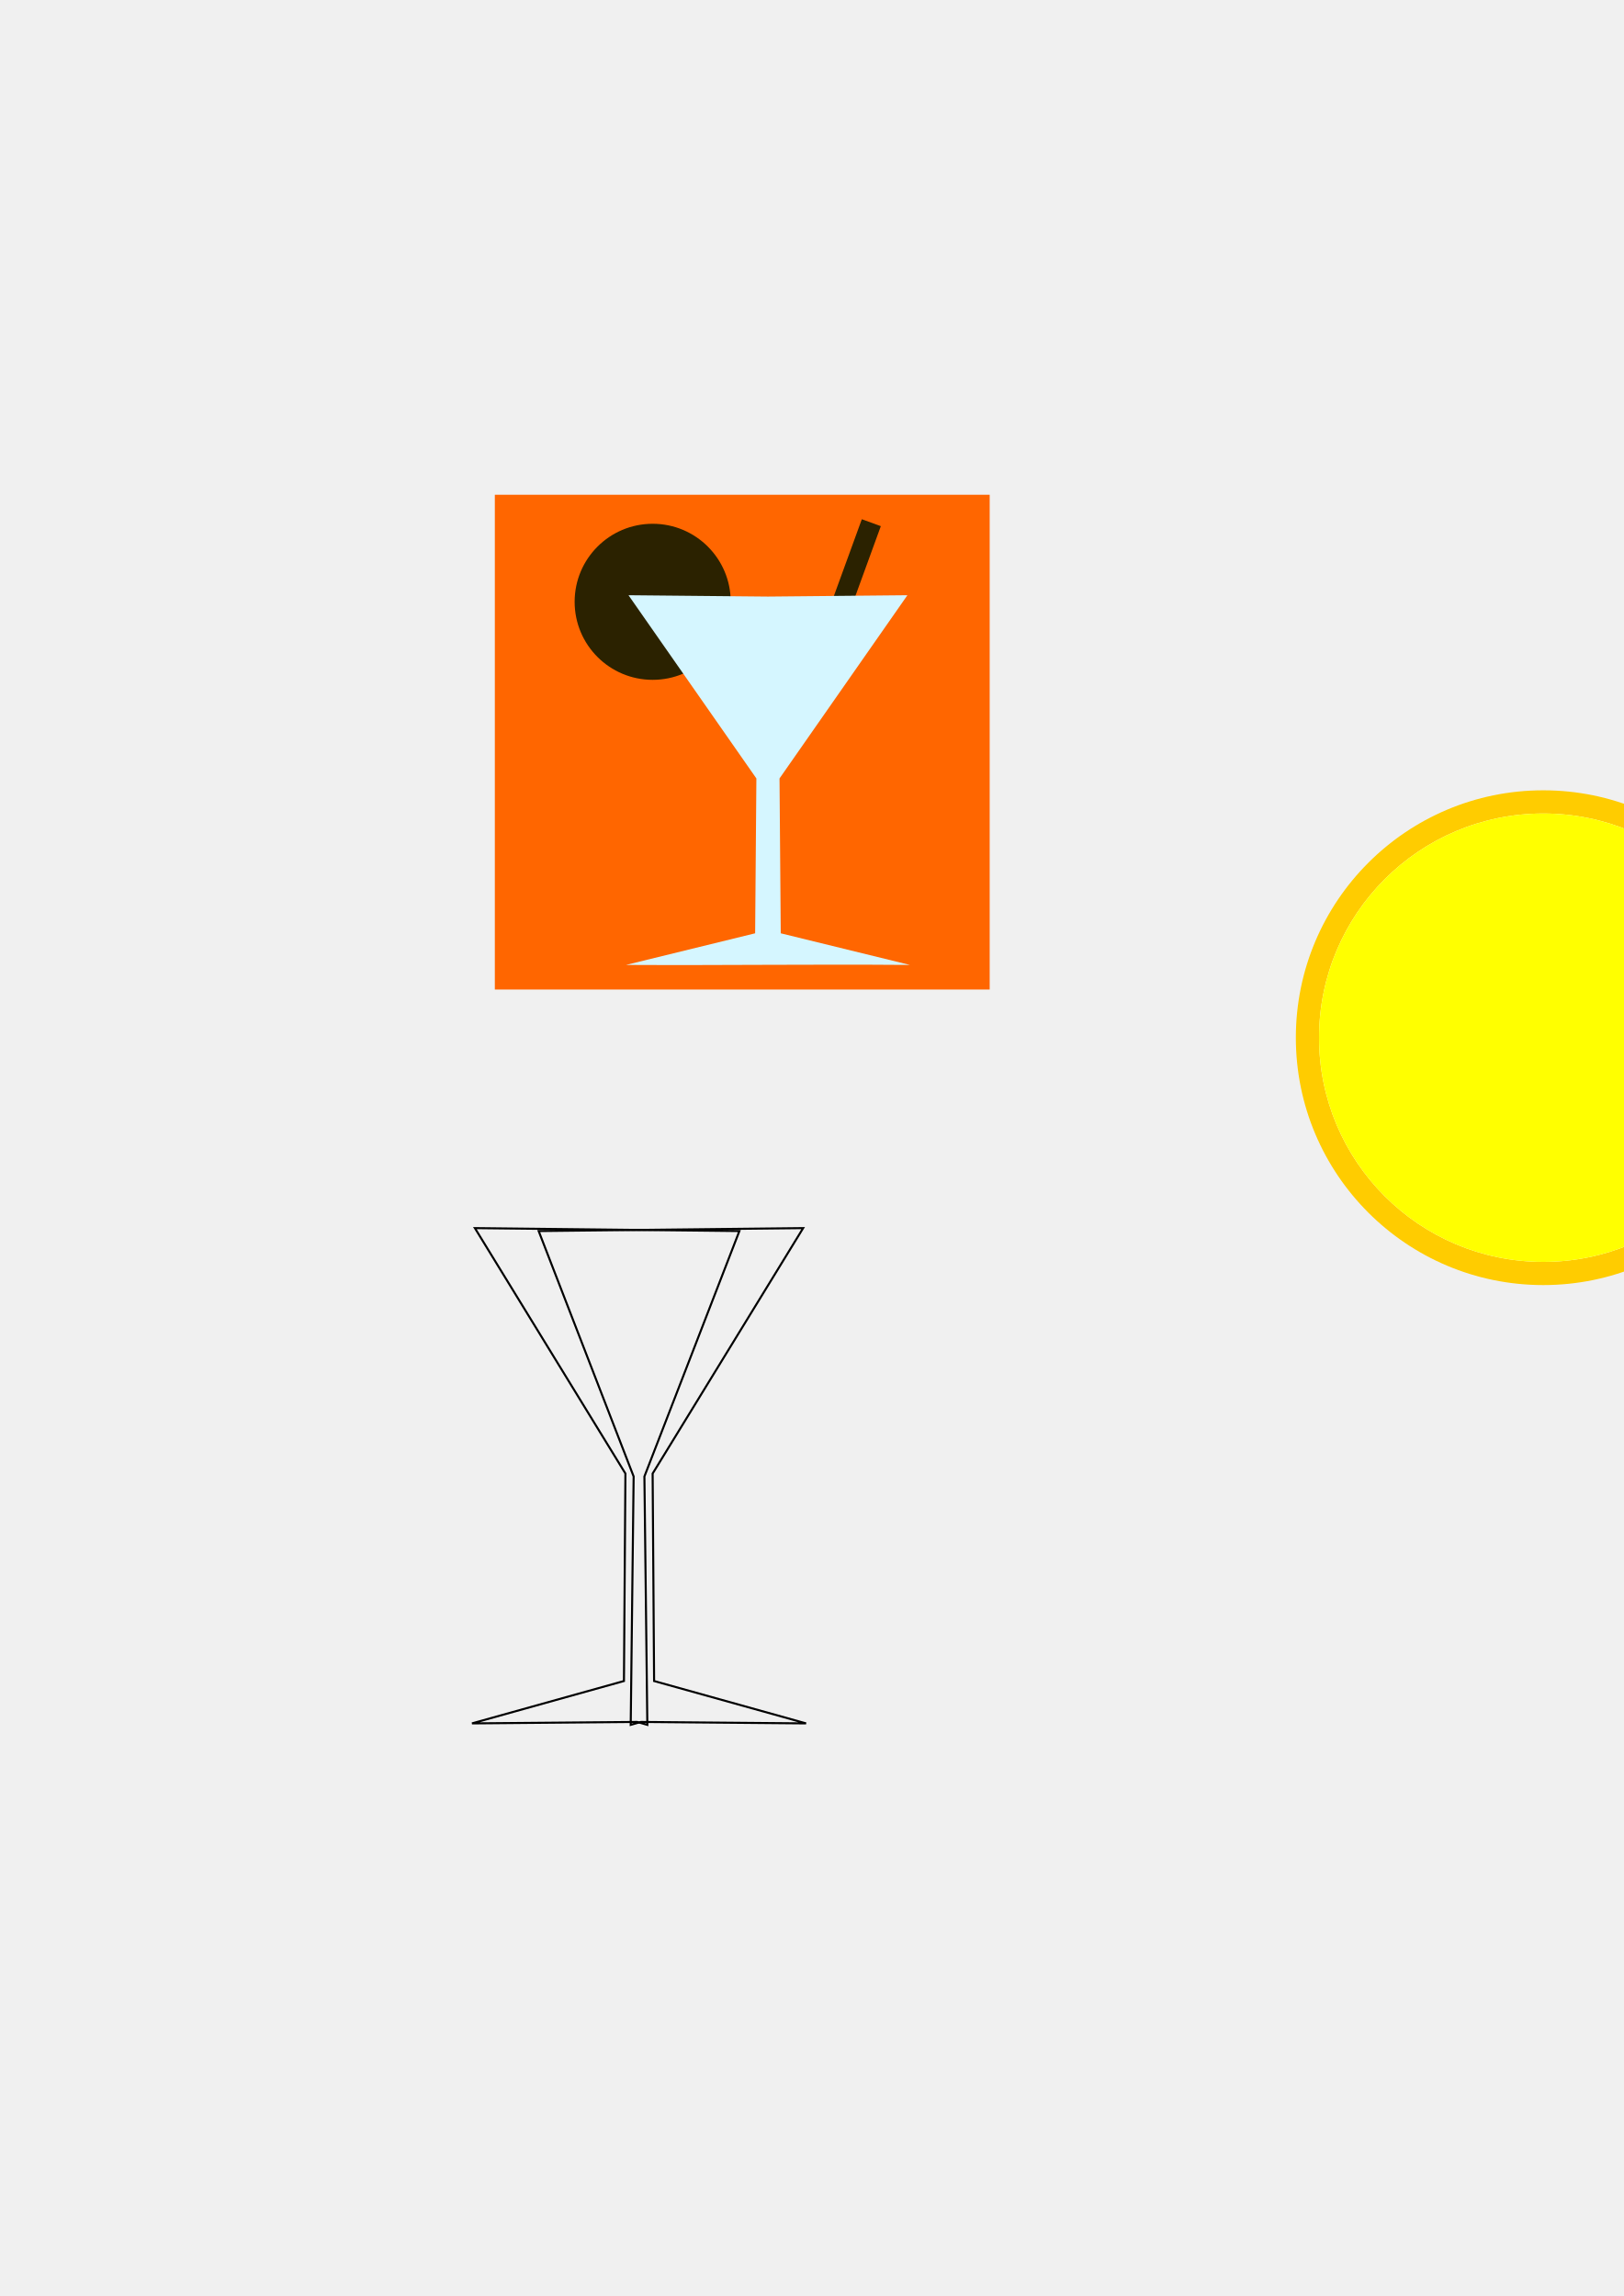
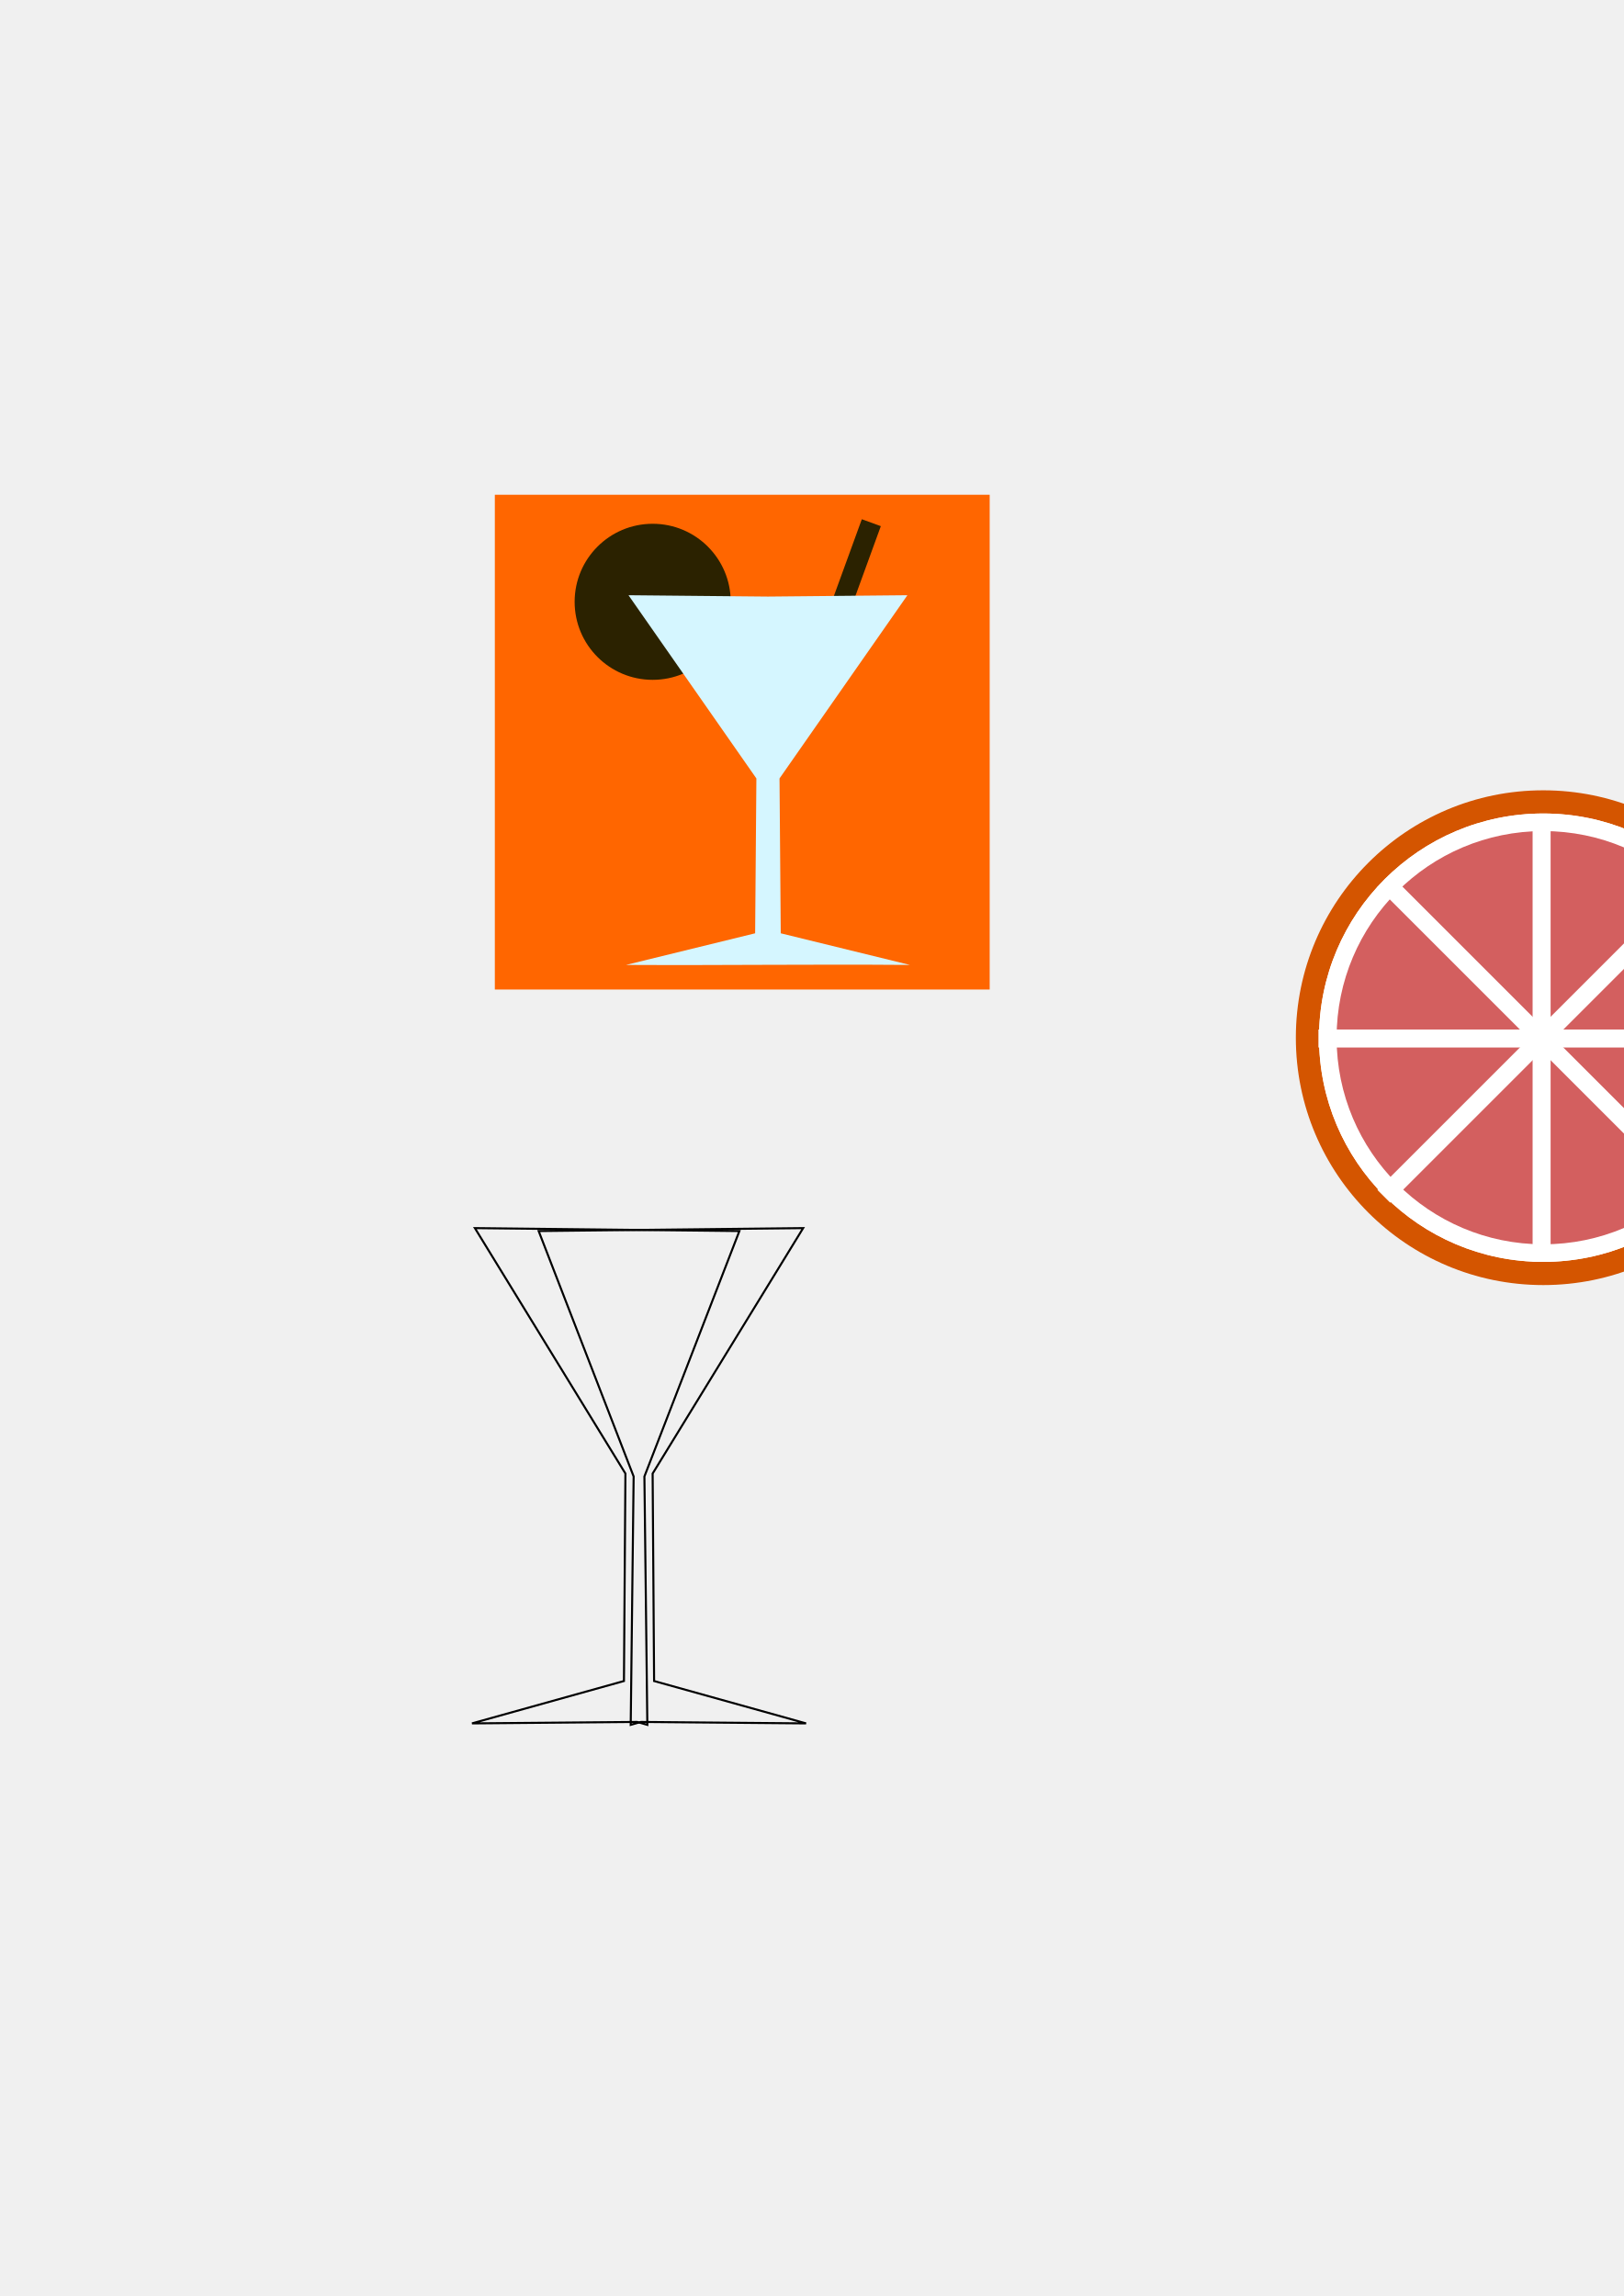
- <svg xmlns="http://www.w3.org/2000/svg" id="svg8" version="1.1" viewBox="0 0 210 297" height="297mm" width="210mm">
+ <svg xmlns="http://www.w3.org/2000/svg" width="210mm" height="297mm" viewBox="0 0 210 297" version="1.1" id="svg8">
  <defs id="defs2" />
  <g id="layer1">
-     <rect y="64" x="64" height="64" width="64" id="rect833" style="fill:#ff6600;stroke-width:0.661;stroke-linecap:round;stroke-linejoin:round" />
-     <path id="path837" d="m 82.399,222.741 -21.356,0.189 19.655,-5.481 0.189,-26.836 -19.466,-31.75 34.207,0.378 -12.284,31.75 0.378,32.128 z" style="fill:none;stroke:#000000;stroke-width:0.265px;stroke-linecap:butt;stroke-linejoin:miter;stroke-opacity:1" />
-     <path style="fill:none;stroke:#000000;stroke-width:0.265px;stroke-linecap:butt;stroke-linejoin:miter;stroke-opacity:1" d="m 82.896,222.741 21.356,0.189 -19.655,-5.481 -0.189,-26.836 19.466,-31.75 -34.207,0.378 12.284,31.75 -0.378,32.128 z" id="path839" />
-     <circle r="10.094" cy="77.847" cx="84.414" id="path846" style="fill:#2b2200;stroke:none;stroke-width:0.661;stroke-linecap:round;stroke-linejoin:round" />
-     <rect transform="rotate(20.00378)" y="24.984" x="127.714" height="30.549" width="2.616" id="rect848" style="fill:#2b2200;fill-opacity:1;stroke:none;stroke-width:0.661;stroke-linecap:round;stroke-linejoin:round" />
-     <path d="m 81.285,76.995 16.541,23.7 -0.161,20.033 -16.702,4.091 c 13.203,0.067 23.514,-0.103 36.717,0 l -16.702,-4.091 -0.16,-20.033 16.541,-23.7 -18.037,0.175 z" style="fill:#d5f6ff;stroke:none;stroke-width:0.265px;stroke-linecap:butt;stroke-linejoin:miter;stroke-opacity:1" id="path841" />
-     <circle r="32" style="fill:#ffcc00;stroke:none;stroke-width:0.661;stroke-linecap:round;stroke-linejoin:round" id="circle885" cx="199.597" cy="134.231" />
-     <circle r="29" cy="134.231" cx="199.597" id="circle887" style="fill:#ffffff;stroke:none;stroke-width:0.661;stroke-linecap:round;stroke-linejoin:round" />
-     <circle cx="199.597" cy="134.231" r="29" style="fill:#ffff00;stroke:none;stroke-width:0.661;stroke-linecap:round;stroke-linejoin:round" id="circle889" />
+     <rect style="fill:#ff6600;stroke-width:0.661;stroke-linecap:round;stroke-linejoin:round" id="rect833" width="64" height="64" x="64" y="64" />
+     <path style="fill:none;stroke:#000000;stroke-width:0.265px;stroke-linecap:butt;stroke-linejoin:miter;stroke-opacity:1" d="m 82.399,222.741 -21.356,0.189 19.655,-5.481 0.189,-26.836 -19.466,-31.75 34.207,0.378 -12.284,31.75 0.378,32.128 z" id="path837" />
+     <path id="path839" d="m 82.896,222.741 21.356,0.189 -19.655,-5.481 -0.189,-26.836 19.466,-31.75 -34.207,0.378 12.284,31.75 -0.378,32.128 z" style="fill:none;stroke:#000000;stroke-width:0.265px;stroke-linecap:butt;stroke-linejoin:miter;stroke-opacity:1" />
+     <circle style="fill:#2b2200;stroke:none;stroke-width:0.661;stroke-linecap:round;stroke-linejoin:round" id="path846" cx="84.414" cy="77.847" r="10.094" />
+     <rect style="fill:#2b2200;fill-opacity:1;stroke:none;stroke-width:0.661;stroke-linecap:round;stroke-linejoin:round" id="rect848" width="2.616" height="30.549" x="127.714" y="24.984" transform="rotate(20.00378)" />
+     <path id="path841" style="fill:#d5f6ff;stroke:none;stroke-width:0.265px;stroke-linecap:butt;stroke-linejoin:miter;stroke-opacity:1" d="m 81.285,76.995 16.541,23.7 -0.161,20.033 -16.702,4.091 c 13.203,0.067 23.514,-0.103 36.717,0 l -16.702,-4.091 -0.16,-20.033 16.541,-23.7 -18.037,0.175 z" />
+     <circle cy="134.231" cx="199.597" id="circle885" style="fill:#d45500;stroke:none;stroke-width:0.661;stroke-linecap:round;stroke-linejoin:round" r="32" />
+     <circle style="fill:#ffffff;stroke:none;stroke-width:0.661;stroke-linecap:round;stroke-linejoin:round" id="circle887" cx="199.597" cy="134.231" r="29" />
+     <circle cx="199.597" cy="134.231" r="29" style="fill:#ffffff;stroke:none;stroke-width:0.661;stroke-linecap:round;stroke-linejoin:round" id="circle859" />
+     <circle id="circle889" style="fill:#d35f5f;stroke:none;stroke-width:0.661;stroke-linecap:round;stroke-linejoin:round" r="26.728" cy="134.231" cx="199.597" />
+     <rect y="133.172" x="170.518" height="2.328" width="57.73" id="rect847" style="fill:#ffffff;stroke-width:0.661;stroke-linecap:round;stroke-linejoin:round" />
+     <rect transform="rotate(45)" style="fill:#ffffff;stroke-width:0.661;stroke-linecap:round;stroke-linejoin:round" id="rect849" width="57.73" height="2.328" x="207.11" y="-47.159" />
+     <g transform="rotate(-90,199.3831,134.3364)" id="g857">
+       <rect y="133.172" x="170.518" height="2.328" width="57.73" id="rect851" style="fill:#ffffff;stroke-width:0.661;stroke-linecap:round;stroke-linejoin:round" />
+       <rect transform="rotate(45)" style="fill:#ffffff;stroke-width:0.661;stroke-linecap:round;stroke-linejoin:round" id="rect853" width="57.73" height="2.328" x="207.11" y="-47.159" />
+     </g>
  </g>
</svg>
